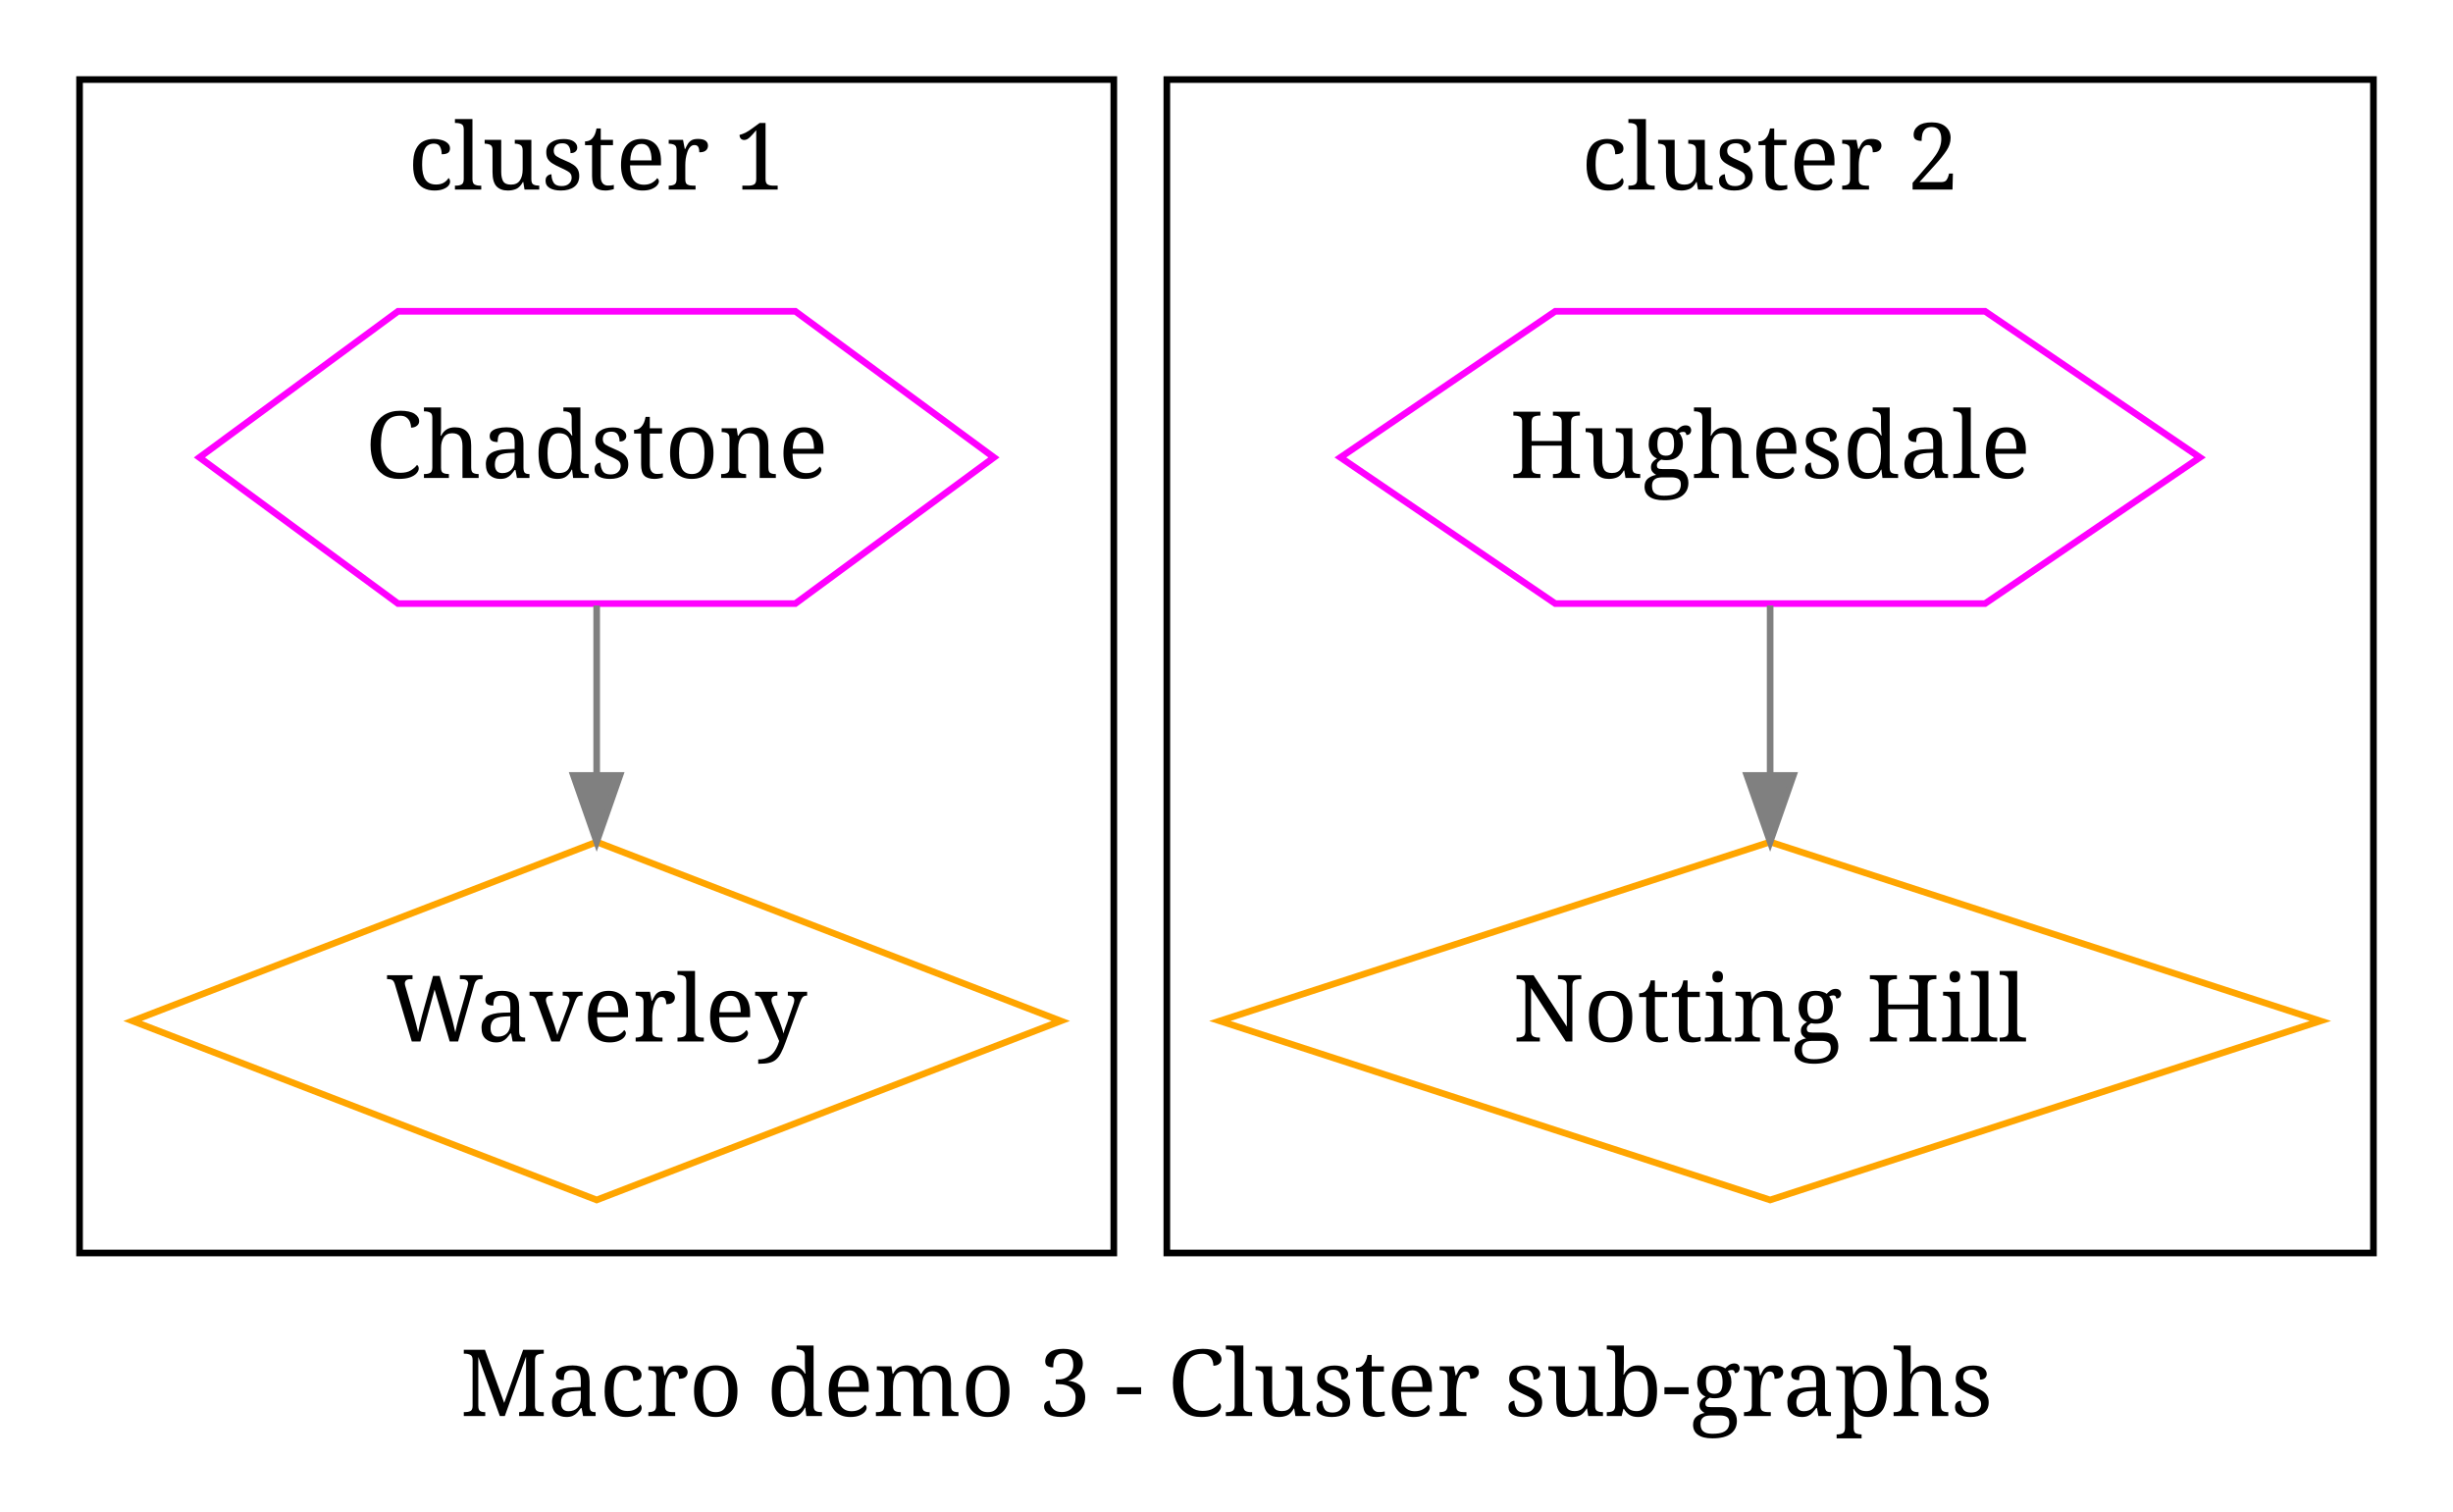
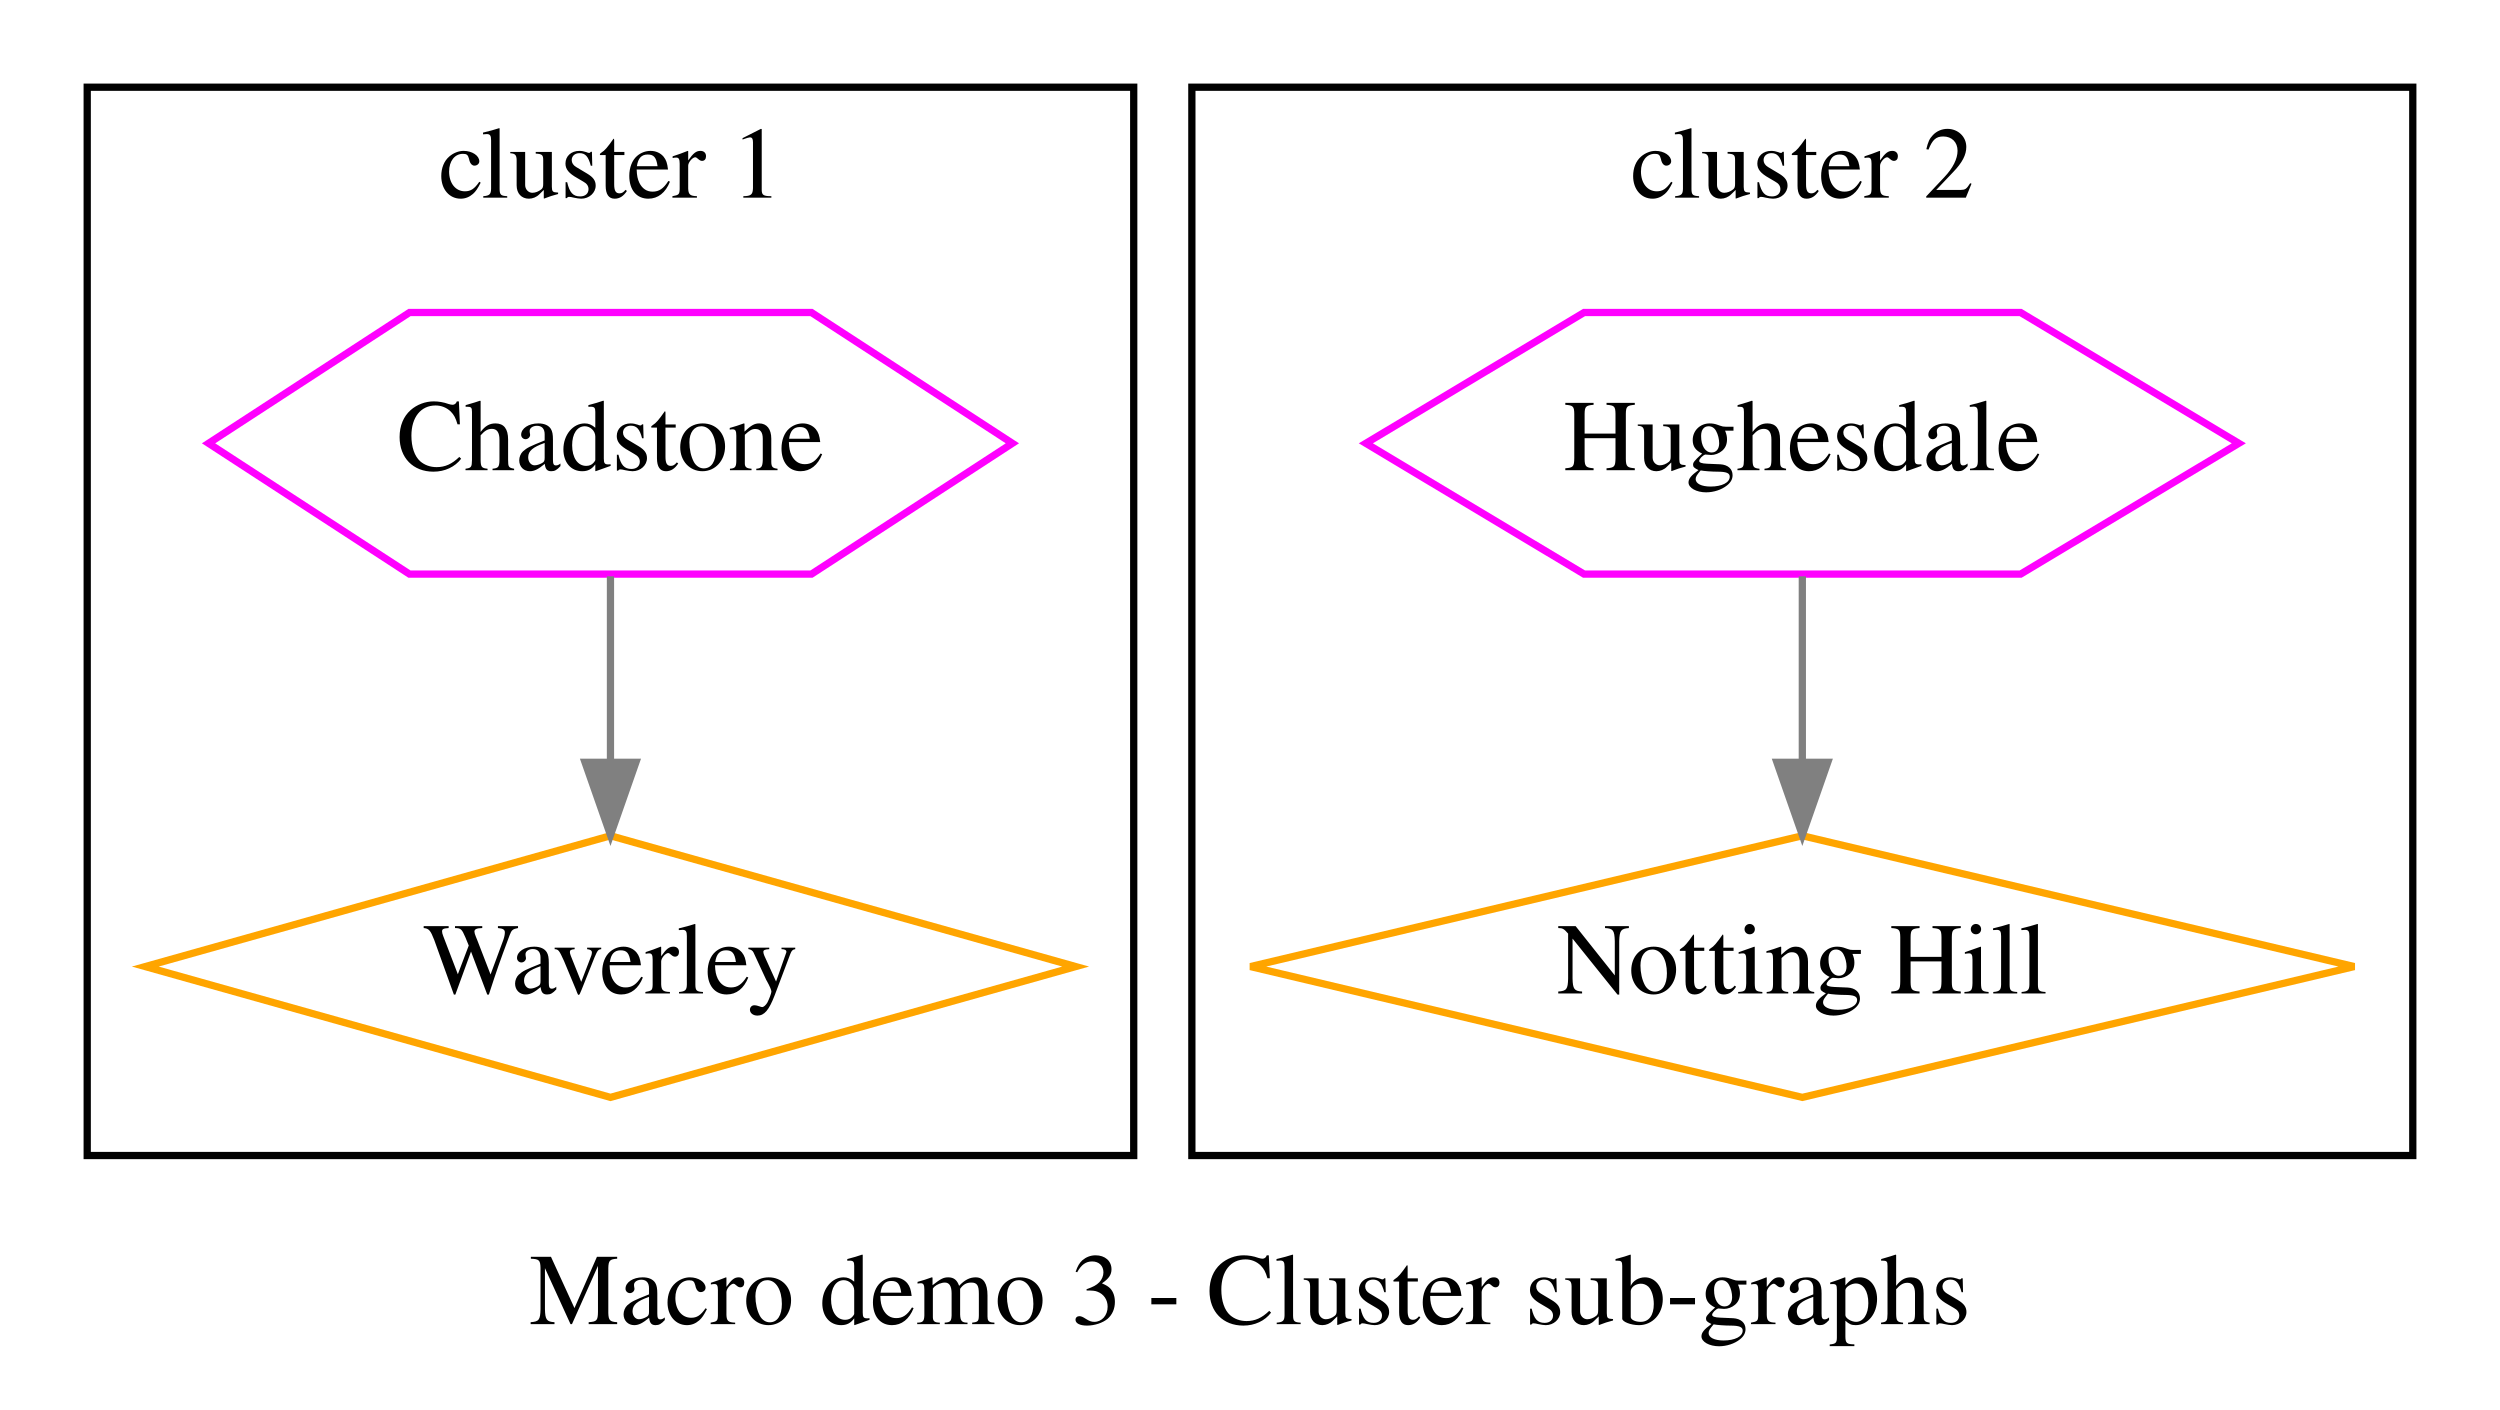
- <svg xmlns="http://www.w3.org/2000/svg" width="370pt" height="228pt" viewBox="0.00 0.00 370.00 228.00">
-   <g id="graph1" class="graph" transform="scale(1 1) rotate(0) translate(4 224)">
-     <polygon fill="white" stroke="white" points="-4,5 -4,-224 367,-224 367,5 -4,5" />
-     <text text-anchor="middle" x="181" y="-10.4" font-family="Times Roman,serif" font-size="14.00">Macro demo 3 - Cluster sub-graphs</text>
-     <g id="graph2" class="cluster">
-       <polygon fill="none" stroke="black" points="8,-35 8,-212 164,-212 164,-35 8,-35" />
-       <text text-anchor="middle" x="86" y="-195.4" font-family="Times Roman,serif" font-size="14.00">cluster 1</text>
+ <svg xmlns="http://www.w3.org/2000/svg" width="344pt" height="194pt" viewBox="0.00 0.00 344.00 194.00">
+   <g id="graph0" class="graph" transform="scale(1 1) rotate(0) translate(4 190)">
+     <polygon fill="white" stroke="white" points="-4,5 -4,-190 341,-190 341,5 -4,5" />
+     <text text-anchor="middle" x="168" y="-7.8" font-family="Times,serif" font-size="14.00">Macro demo 3 - Cluster sub-graphs</text>
+     <g id="clust1" class="cluster">
+       <polygon fill="none" stroke="black" points="8,-31 8,-178 152,-178 152,-31 8,-31" />
+       <text text-anchor="middle" x="80" y="-162.8" font-family="Times,serif" font-size="14.00">cluster 1</text>
    </g>
-     <g id="graph3" class="cluster">
-       <polygon fill="none" stroke="black" points="172,-35 172,-212 354,-212 354,-35 172,-35" />
-       <text text-anchor="middle" x="263" y="-195.4" font-family="Times Roman,serif" font-size="14.00">cluster 2</text>
+     <g id="clust2" class="cluster">
+       <polygon fill="none" stroke="black" points="160,-31 160,-178 328,-178 328,-31 160,-31" />
+       <text text-anchor="middle" x="244" y="-162.8" font-family="Times,serif" font-size="14.00">cluster 2</text>
+     </g>
+     <g id="node1" class="node">
+       <polygon fill="none" stroke="magenta" points="135.304,-129 107.652,-147 52.348,-147 24.696,-129 52.348,-111 107.652,-111 135.304,-129" />
+       <text text-anchor="middle" x="80" y="-125.3" font-family="Times,serif" font-size="14.00">Chadstone</text>
    </g>
    <g id="node2" class="node">
-       <polygon fill="none" stroke="magenta" points="145.921,-155 115.961,-177.045 56.039,-177.045 26.079,-155 56.039,-132.955 115.961,-132.955 145.921,-155" />
-       <text text-anchor="middle" x="86" y="-151.9" font-family="Times Roman,serif" font-size="14.00">Chadstone</text>
+       <polygon fill="none" stroke="orange" points="80,-75 15.988,-57 80,-39 144.012,-57 80,-75" />
+       <text text-anchor="middle" x="80" y="-53.3" font-family="Times,serif" font-size="14.00">Waverley</text>
+     </g>
+     <g id="edge1" class="edge">
+       <path fill="none" stroke="grey" d="M80,-110.697C80,-102.983 80,-93.713 80,-85.112" />
+       <polygon fill="grey" stroke="grey" points="83.5,-85.104 80,-75.104 76.5,-85.104 83.5,-85.104" />
    </g>
    <g id="node3" class="node">
-       <polygon fill="none" stroke="orange" points="86,-97 16,-70 86,-43 156,-70 86,-97" />
-       <text text-anchor="middle" x="86" y="-66.9" font-family="Times Roman,serif" font-size="14.00">Waverley</text>
+       <polygon fill="none" stroke="magenta" points="304.059,-129 274.029,-147 213.971,-147 183.941,-129 213.971,-111 274.029,-111 304.059,-129" />
+       <text text-anchor="middle" x="244" y="-125.3" font-family="Times,serif" font-size="14.00">Hughesdale</text>
    </g>
-     <g id="edge3" class="edge">
-       <path fill="none" stroke="grey" d="M86,-132.667C86,-124.819 86,-115.776 86,-107.045" />
-       <polygon fill="grey" stroke="grey" points="89.5,-107.03 86,-97.03 82.5,-107.03 89.5,-107.03" />
+     <g id="node4" class="node">
+       <polygon fill="none" stroke="orange" points="244,-75 168.064,-57 244,-39 319.936,-57 244,-75" />
+       <text text-anchor="middle" x="244" y="-53.3" font-family="Times,serif" font-size="14.00">Notting Hill</text>
    </g>
-     <g id="node6" class="node">
-       <polygon fill="none" stroke="magenta" points="327.821,-155 295.411,-177.045 230.589,-177.045 198.179,-155 230.589,-132.955 295.411,-132.955 327.821,-155" />
-       <text text-anchor="middle" x="263" y="-151.9" font-family="Times Roman,serif" font-size="14.00">Hughesdale</text>
-     </g>
-     <g id="node7" class="node">
-       <polygon fill="none" stroke="orange" points="263,-97 180,-70 263,-43 346,-70 263,-97" />
-       <text text-anchor="middle" x="263" y="-66.9" font-family="Times Roman,serif" font-size="14.00">Notting Hill</text>
-     </g>
-     <g id="edge6" class="edge">
-       <path fill="none" stroke="grey" d="M263,-132.667C263,-124.819 263,-115.776 263,-107.045" />
-       <polygon fill="grey" stroke="grey" points="266.5,-107.03 263,-97.03 259.5,-107.03 266.5,-107.03" />
+     <g id="edge2" class="edge">
+       <path fill="none" stroke="grey" d="M244,-110.697C244,-102.983 244,-93.713 244,-85.112" />
+       <polygon fill="grey" stroke="grey" points="247.5,-85.104 244,-75.104 240.5,-85.104 247.5,-85.104" />
    </g>
  </g>
</svg>
